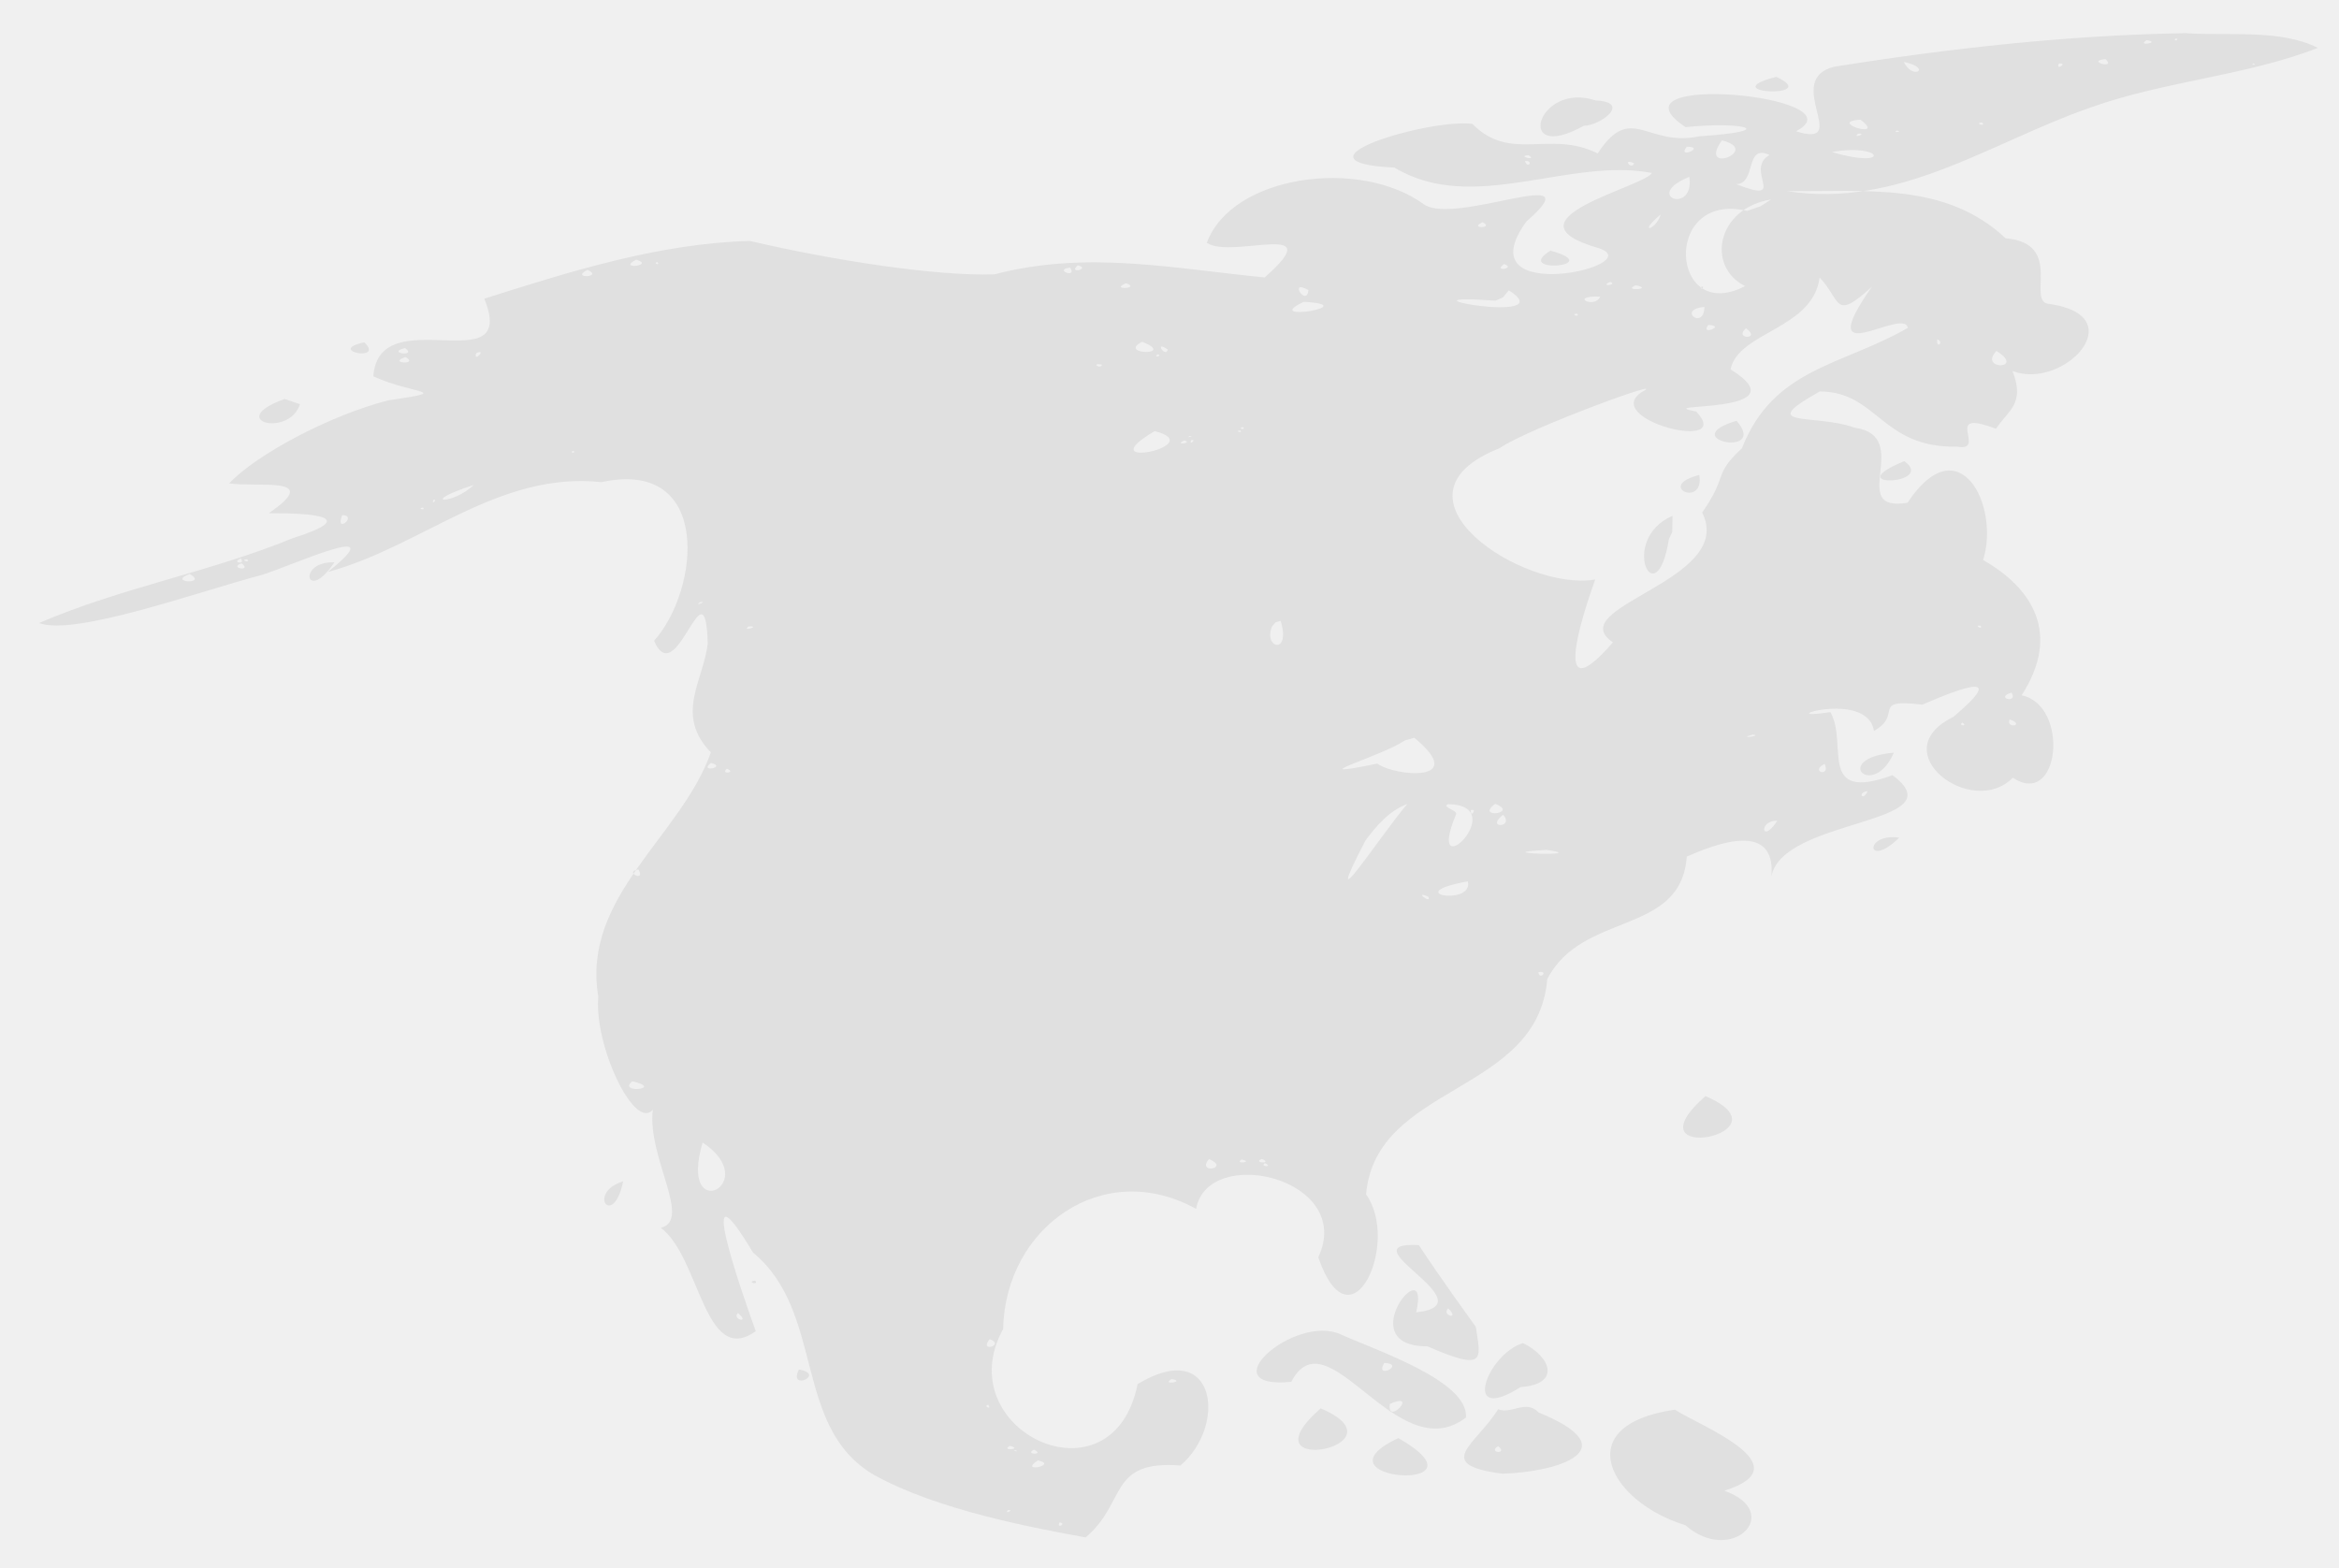
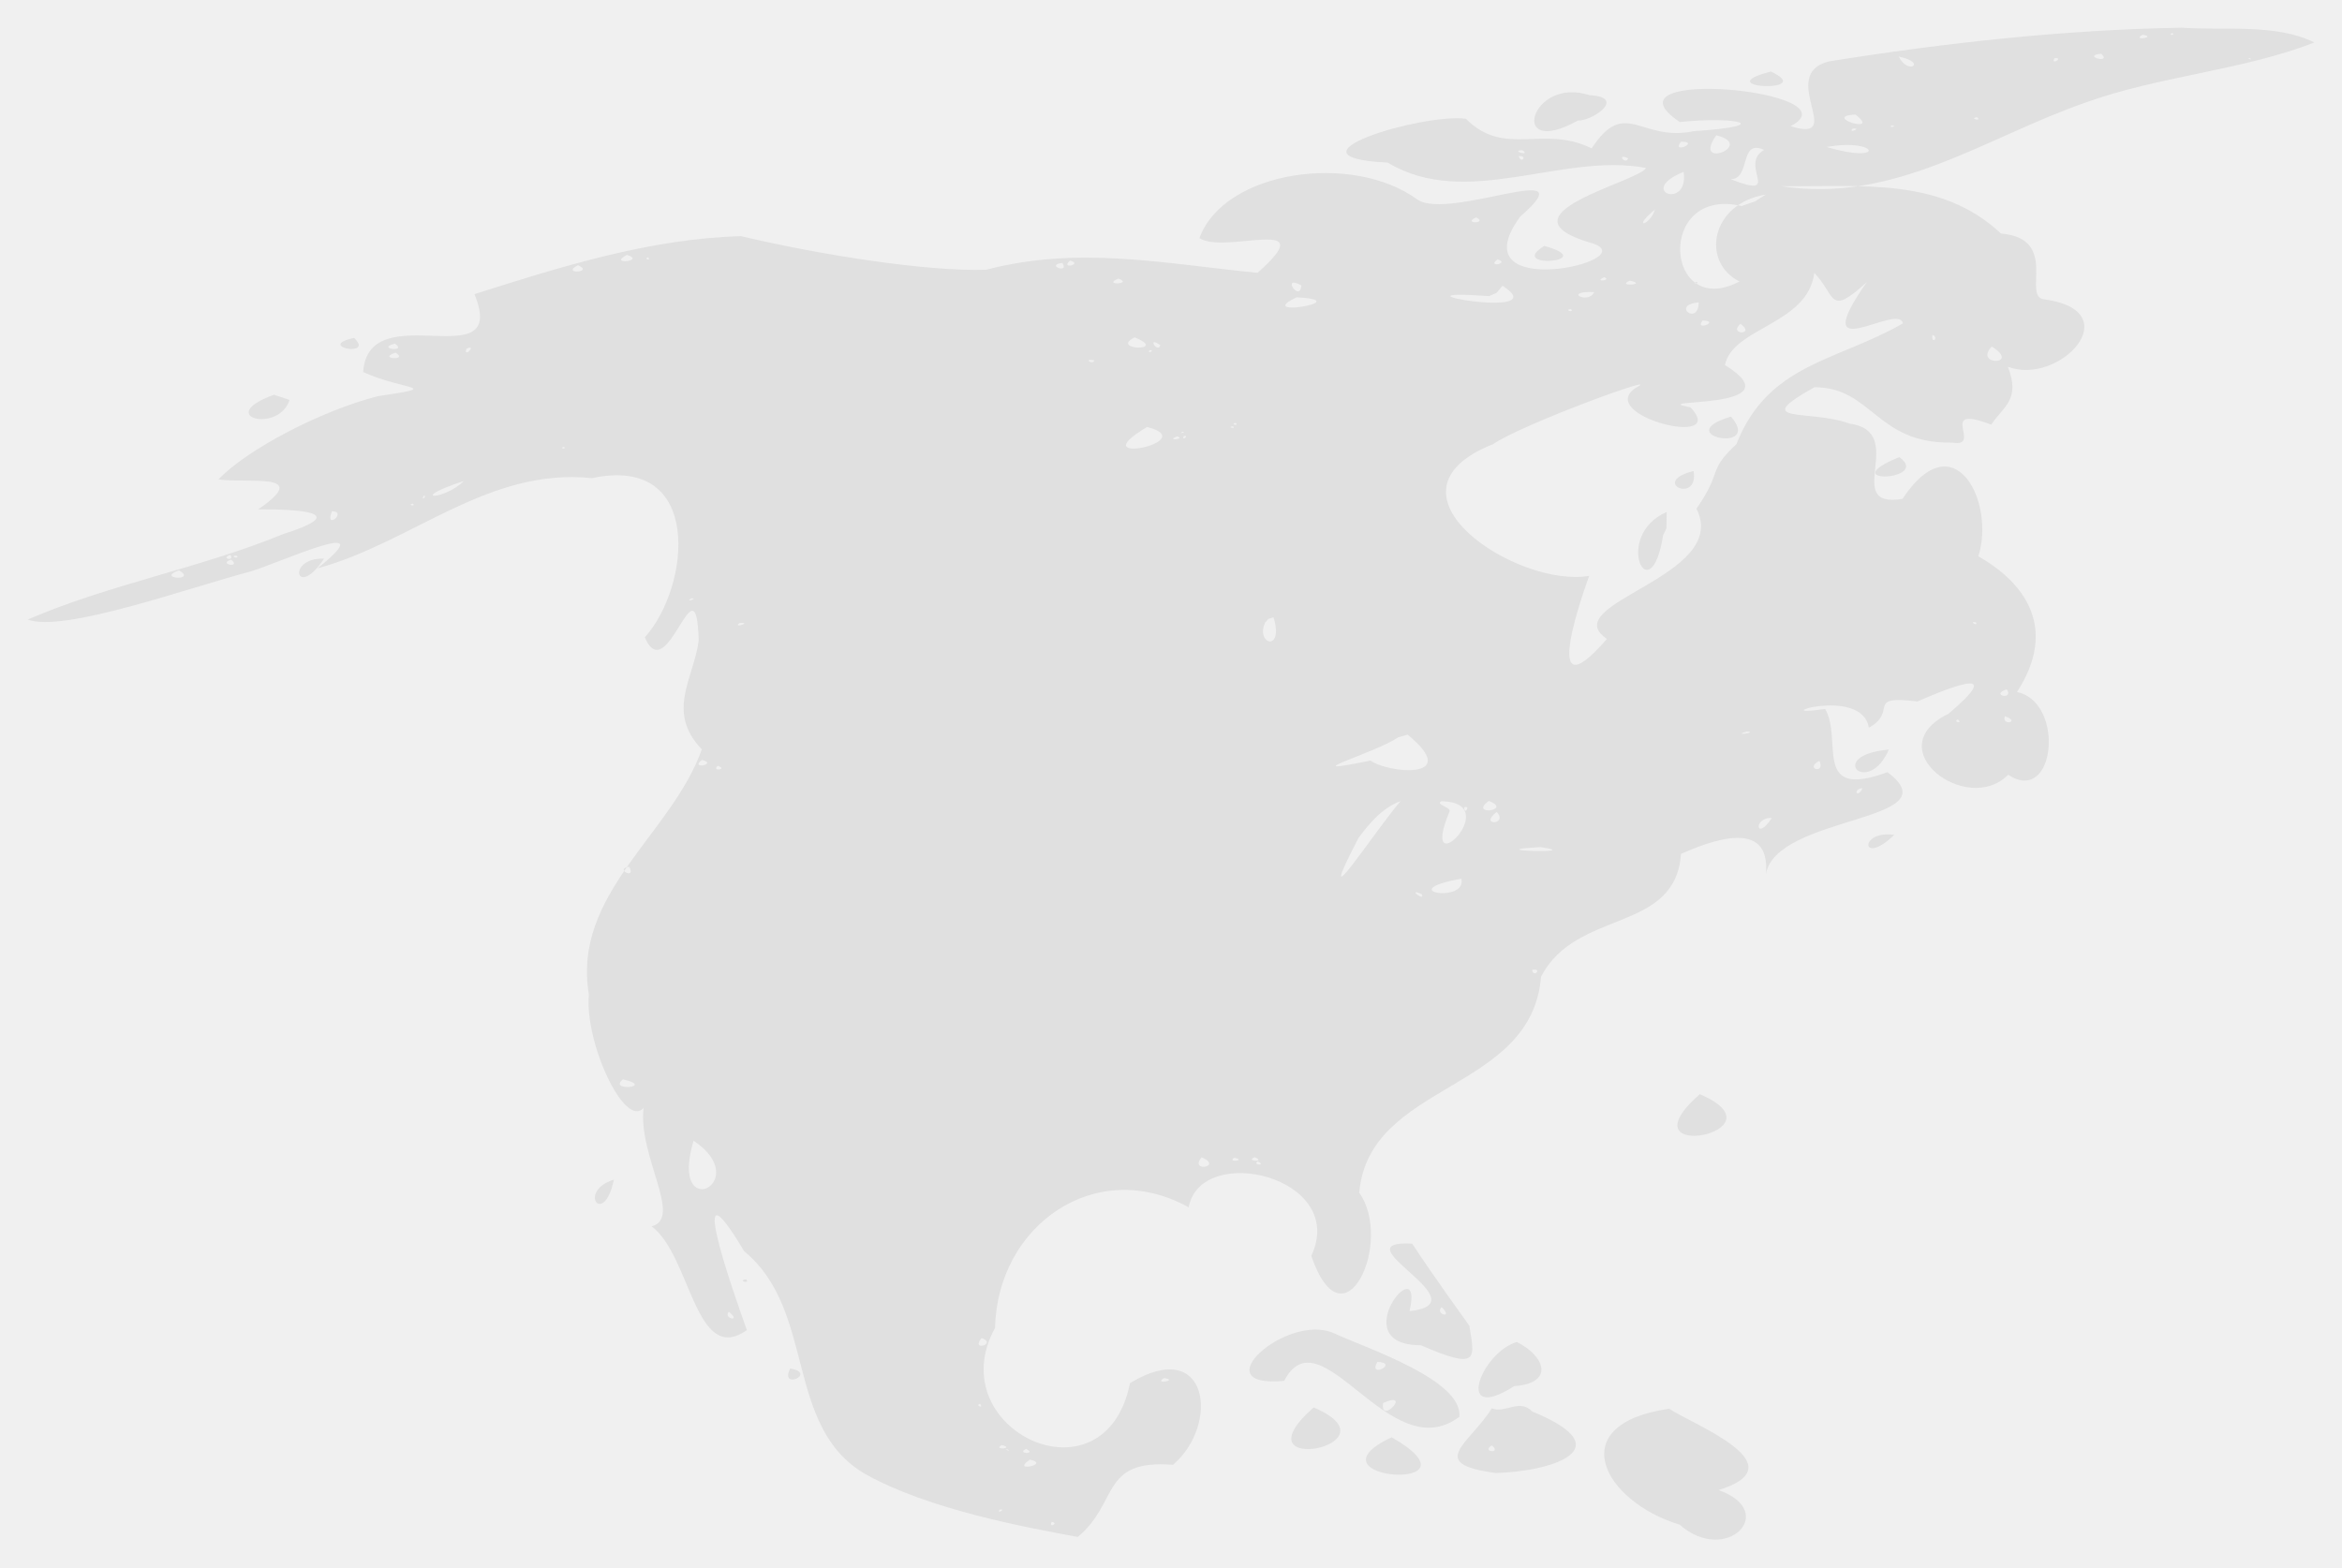
- <svg xmlns="http://www.w3.org/2000/svg" version="1.1" id="svg2985" viewBox="82.992 45.607 770.028 568.031" width="779.599" height="522.564">
-   <defs id="defs3028" />
-   <style id="style_css_sheet" type="text/css"> 
- /*
-  * Below are Cascading Style Sheet (CSS) definitions in use in this file,
-  * which allow easily changing how countries are displayed.
-  *
-  */
- 
- /*
-  * Circles around small countries
-  *
-  * Change opacity to 1 to display all circles.
-  *
-  */
- .circlexx
- {
-    opacity:0;
-    fill:#e0e0e0;
-    stroke:#000000;
-    stroke-width:0.5;
- }
- 
- /*
-  * Smaller circles around French DOMs and Chinese SARs
-  *
-  * Change opacity to 1 to display all subnational circles.
-  *
-  */
- .subxx
- {
-    opacity:0;
-    stroke-width:0.3;
- }
- 
- 
- /*
-  * Circles around small countries, but with no permanent residents 
-  *
-  * Change opacity to 1 to display all circles.
-  *
-  */
- .noxx
- {
-    opacity:0;
-    fill:#e0e0e0;
-    stroke:#000000;
-    stroke-width:0.5;
- }
- 
- /*
-  * land
-  */
- .landxx
- {
-    fill: #e0e0e0;
-    stroke:#ffffff;
-    stroke-width:0.5;
-    fill-rule:evenodd;
- }
- 
- /*
-  * Styles for coastlines of islands with no borders
-  */
- .coastxx
- {
-    fill: #e0e0e0;
-    stroke:#ffffff;
-    stroke-width:0.3;
-    fill-rule:evenodd;
- }
- 
- 
- /*
-  * Styles for territories with limited or no recognition
-  */
- .limitxx
- {
-    fill: #e0e0e0;
-    stroke:#ffffff;
-    stroke-width:0;
-    fill-rule:evenodd;
- }
- 
- /*
-  * Circles around small territories with limited or no recognition
-  *
-  * Change opacity to 1 to display all circles.
-  *
-  */
- .unxx
- {
-    opacity:0;
-    fill:#e0e0e0;
-    stroke:#000000;
-    stroke-width:0.3;
- }
- 
- 
- /*
-  * Styles for territories without permanent population.
-  */
- .antxx
- {
-    fill: #e0e0e0;
-    stroke:#ffffff;
-    stroke-width:0;
-    fill-rule:evenodd;
- }
- 
- /*
-  * Oceans and seas
-  */
- .oceanxx
- {
-    opacity: 1;
-    color: #000000;
-    fill:#ffffff;
-    stroke:#000;
-    stroke-width:0.5;
-    stroke-miterlimit:1;
- }
- 
- /*
- 
-  Reserved class names:
- 
-  .eu - for members of European Union
-  .eaeu - for members of Euroasian Economical Union
- 
- */
- 
- 
- 
- /*
-  * Additional style rules
-  *
-  * The following are examples of colouring countries.  You can substitute these with your own styles to colour the countries on the map.
-  *
-  * Color a few countries:
-  *
-  * .gb, .au, .nc
-  * {
-  *    fill:       #ff0000;
-  * }
-  *
-  * Color a few small country circles (and the countries):
-  *
-  * .ms, .ky
-  * {
-  *    opacity:    1;
-  *    fill:       #ff0000;
-  * }
-  *
-  */ 
-   </style>
-   <path style="fill:#e0e0e0;fill-rule:evenodd;stroke:none;stroke-width:0.3" d="m 836.219,57.611 c -42.646,0.734 -85.411,5.472 -127.386,12.174 -18.972,4.696 6.745,29.85 -13.855,23.389 24.564,-12.761 -70.57,-21.861 -40.003,-1.503 20.828,-2.143 34.599,1.37 5.004,3.315 -19.172,4.039 -24.646,-12.41 -36.83,6.199 -17.587,-8.667 -31.36,3.422 -45.441,-10.698 -15.722,-1.993 -68.661,13.855 -28.191,15.852 28.457,17.128 63.027,-3.839 93.259,1.931 -2.799,5.126 -55.611,16.909 -19.199,27.259 18.923,6.339 -49.285,21.73 -26.2,-9.729 24.836,-21.578 -25.517,1.598 -37.078,-6.077 -23.334,-17.172 -69.841,-10.634 -78.771,13.878 9.044,6.058 45.072,-8.775 20.968,12.531 -33.295,-3.241 -64.466,-9.884 -97.915,-1.117 -20.777,0.724 -58.507,-5.037 -88.602,-12.117 -33.049,0.917 -65.164,11.08 -96.23,20.931 12.58,30.881 -38.217,-0.085 -40.201,28.132 14.592,6.691 29.5,5.135 5.385,8.713 -20.425,5.171 -47.286,19.212 -57.617,30.056 10.002,1.596 34.398,-2.914 14.355,10.817 15.455,-0.048 33.67,1.133 8.822,9.003 -29.987,12.319 -62.509,18.02 -92.068,30.802 12.942,4.866 58.247,-11.537 80.322,-17.32 10.154,-2.939 49.251,-21.078 24.326,-1.189 34.063,-9.209 61.574,-36.53 99.128,-32.553 40.242,-8.673 35.624,39.005 19.056,57.5 8.253,18.979 18.563,-30.197 19.459,1.103 -1.692,13.494 -11.98,25.775 1.125,39.313 -10.705,30.469 -46.957,52.156 -40.771,88.545 -1.646,17.327 12.985,48.712 19.74,40.949 -2.091,17.264 14.305,39.974 2.893,42.762 14.221,10.549 15.749,50.694 34.403,37.477 -5.519,-15.309 -22.585,-64.63 -0.973,-28.483 26.16,21.556 14.283,63.219 43.668,80.444 23.136,12.973 58.57,19.37 76.808,22.747 15.037,-12.591 8.034,-28.083 34.37,-26.058 16.966,-14.434 13.009,-46.758 -15.522,-29.502 -9.118,45.151 -68.901,16.711 -48.73,-19.951 0.791,-36.922 36.25,-62.144 69.909,-43.534 4.38,-23.59 57.629,-11.004 44.277,17.56 11.798,34.379 29.814,-5.302 17.311,-22.824 3.523,-40.179 62.206,-36.067 65.642,-77.968 12.691,-24.736 48.499,-15.558 50.54,-44.404 10.373,-4.533 32.55,-13.261 30.649,7.312 3.757,-21.51 68.115,-18.704 43.91,-36.806 -27.498,10.09 -15.955,-11.558 -22.519,-22.843 -23.288,3.573 13.321,-8.67 15.785,6.787 10.771,-5.939 -1.566,-11.806 17.524,-9.491 14.196,-6.146 31.382,-12.589 11.247,4.432 -25.762,12.538 6.678,37.116 21.539,22.039 17.13,11.281 20.612,-26.297 3.186,-29.871 14.473,-22.39 3.779,-38.916 -13.944,-49.009 6.164,-19.675 -8.709,-48.954 -27.395,-20.755 -22.407,3.763 2.53,-24.157 -19.208,-27.206 -14.391,-5.23 -36.48,0.244 -12.597,-13.11 20.956,0.021 22.235,20.509 49.776,19.998 11.345,1.98 -5.987,-14.192 14.053,-6.479 4.452,-6.655 10.669,-9.033 6.026,-20.916 18.527,7.058 43.949,-19.989 13.331,-24.323 -8.627,-0.436 5.622,-21.982 -15.829,-23.778 -21.841,-20.487 -50.442,-16.793 -79.303,-17.106 40.902,6.425 73.587,-17.612 110.006,-30.252 26.468,-9.533 56.776,-11.573 82.438,-21.642 -13.884,-6.915 -32.364,-4.221 -47.861,-5.332 z m -4.535,1.953 0.416,0.138 -0.416,-0.138 z m 0.788,0.025 c 2.082,0.054 -1.101,1.442 0,0 z m -15.112,0.287 0.108,0.274 -0.108,-0.274 z m 4.675,0.287 c 5.587,0.803 -4.05,2.412 0,0 z m -14.904,6.855 c 4.152,3.909 -7.436,0.712 0,0 z m -73.097,1.021 c 10.579,2.238 3.259,6.82 0,0 z m 56.242,0.575 c 3.59,-0.309 -1.543,2.854 0,0 z m 70.592,0 c 1.375,0.981 -1.775,0.047 0,0 z M 687.849,73.451 c -23.514,6.044 17.201,7.942 0,0 z m -65.465,8.552 c -21.184,-7.073 -29.785,23.328 -4.269,9.178 5.886,-0.034 17.554,-8.576 4.269,-9.178 z m 23.71,2.966 0.04,0.021 -0.04,-0.021 z m 28.99,2.199 -0.219,0.279 0.219,-0.279 z m 69.312,1.25 -0.04,0.76 0.04,-0.76 z m -26.025,0.565 c 9.828,7.447 -12.638,0.644 0,0 z m 43.952,0.972 c 2.003,1.701 -3.18,0.393 0,0 z m -30.655,2.913 c 2.213,0.634 -2.195,0.867 0,0 z m -14.205,1.185 c 3.749,-0.292 -2.209,1.945 0,0 z m -41.918,0.289 -0.129,1.012 0.129,-1.012 z m -7.401,2.138 c 14.615,3.549 -9.045,12.762 0,0 z m -12.73,2.291 c 7.249,-0.022 -3.802,4.737 0,0 z m 82.033,1.917 -0.628,0.074 0.628,-0.074 z m -29.468,0.002 c 18.776,-3.349 21.721,6.455 0,0 z m 1.484,0.41 0.015,0.214 -0.015,-0.214 z m -24.078,0.656 c -9.403,5.444 7.251,18.088 -12.048,10.577 7.461,-0.095 2.953,-14.772 12.048,-10.577 z m -87.292,0.096 c 3.504,2.313 -4.677,0.212 0,0 z m 152.086,0.49 -1.049,0.224 1.049,-0.224 z m -153.389,1.639 c 3.355,-0.337 0.978,3.066 0,0 z m -5.446,0.62 -0.585,0.181 0.585,-0.181 z m 45.013,0.219 c -1.168,2.587 -4.384,-2.195 0,0 z m 19.989,4.86 c 2.058,13.902 -17.265,7.006 0,0 z m 8.303,2.229 0.517,0.308 -0.517,-0.308 z m 21.371,5.962 c -19.925,3.223 -23.5,24.418 -9.482,31.388 -27.073,14.182 -30.313,-34.496 0.764,-27.24 l 4.854,-1.691 3.864,-2.456 z m -66.713,4.168 0.253,0.051 -0.253,-0.051 z m 26.657,1.27 c -1.604,5.724 -8.785,7.356 0,0 z m 51.966,1.021 -0.551,0.959 0.551,-0.959 z m -116.501,1.794 c 4.606,2.253 -5.343,2.43 0,0 z m -22.243,0.675 0.631,1.418 -0.631,-1.418 z m 46.852,9.622 c -14.016,8.574 20.789,5.719 0,0 z m -273.608,1.083 -0.268,0.21 0.268,-0.21 z m -57.65,2.172 c 7.16,2.141 -7.255,3.788 0,0 z m 7.601,0.828 c 1.469,1.372 -1.719,0.689 0,0 z m 164.036,0.079 -0.201,0.528 0.201,-0.528 z m 142.787,0.69 c 4.621,1.52 -4.284,3.101 0,0 z m -154.434,0.456 c 4.983,1.235 -3.75,3.335 0,0 z m 293.749,0.762 0.035,0.878 -0.035,-0.878 z m -296.513,0.081 c 2.808,4.147 -6.378,0.719 0,0 z m -174.87,0.817 c 6.155,2.701 -6.554,3.363 0,0 z m 471.552,0.21 0.019,0.238 -0.019,-0.238 z m -25.146,2.552 c 7.933,8.289 5.031,16.044 18.932,3.36 -22.426,32.058 11.542,7.002 13.044,14.89 -23.72,13.704 -48.674,14.398 -60.117,43.63 -10.582,9.774 -4.761,9.429 -14.416,23.281 12.548,24.702 -51.364,34.144 -32.325,47.033 -25.169,29.019 -7.976,-18.409 -6.404,-22.781 -25.923,4.524 -78.937,-30.079 -34.664,-47.56 9.911,-7.011 63.082,-26.46 51.507,-20.346 -14.989,9.923 33.908,22.214 19.757,7.062 -18.108,-3.454 39.36,1.478 12.413,-15.293 2.915,-13.714 29.855,-14.495 32.274,-33.277 z m -22.555,0.786 0.49,1.327 -0.49,-1.327 z m -53.314,0.798 c 3.106,1.137 -4.262,1.895 0,0 z m -175.422,0.482 c 5.665,2.014 -6.246,2.576 0,0 z m 175.654,0.331 -0.045,0.008 0.045,-0.008 z m 8.978,0.422 c 7.085,1.409 -5.184,2.302 0,0 z m 98.018,0.223 -0.191,0.072 0.191,-0.072 z m -74.422,0.418 c 1.904,-0.802 -0.056,1.624 0,0 z m 76.594,0.14 0.188,1.686 -0.188,-1.686 z m -112.074,0.045 -1.136,0.659 1.136,-0.659 z m -106.678,0.915 c -0.537,6.433 -7.524,-4.262 0,0 z m 72.643,0.081 c 20.168,13.016 -46.486,0.801 -4.864,3.752 l 2.691,-1.162 2.173,-2.59 z m 33.086,2.295 c -2.055,4.65 -11.661,-0.437 0,0 z m 156.778,0.847 0.113,0.084 -0.113,-0.084 z m -158.839,0.698 -0.019,0.006 0.019,-0.006 z m -105.363,0.344 c 22.362,1.183 -16.204,7.674 0,0 z m 145.171,1.839 c -0.058,8.694 -10.251,0.895 0,0 z m -46.145,2.427 c 1.429,1.473 -2.815,0.268 0,0 z m -60.386,1.091 0.125,0.062 -0.125,-0.062 z m 107.956,3.011 c 6.74,0.224 -3.264,4.068 0,0 z m -191.146,0.161 0.295,1.102 -0.295,-1.102 z m 204.799,1.045 c 5.807,4.163 -4.672,4.096 0,0 z m -452.287,3.151 -0.125,0.97 0.125,-0.97 z m 521.603,0.815 c 2.653,1.165 -0.562,3.682 0,0 z m -288.091,0.915 c 12.707,5.122 -9.255,4.734 0,0 z m -281.82,0.212 c -14.2,3.038 7.645,7.228 0,0 z m 483.855,1.301 0.122,0.359 -0.122,-0.359 z m -469.106,0.775 c 4.769,3.305 -7.191,1.777 0,0 z m 276.361,0.537 c -0.846,3.26 -5.161,-3.624 0,0 z m 300.208,0.505 c 10.877,6.742 -6.679,7.108 0,0 z m -550.782,0.813 c 4.19,-1.937 -1.159,3.761 0,0 z m 246.878,0.429 c 2.182,0.426 -1.839,1.402 0,0 z m 324.519,0.707 0.011,0.093 -0.011,-0.093 z m -596.955,0.263 c 5.051,3.025 -6.99,2.231 0,0 z m 252.313,2.768 c -0.658,1.848 -4.24,-0.841 0,0 z m 290.943,11.273 0.04,0.149 -0.04,-0.149 z m -587.108,1.151 c -21.846,7.848 1.61,14.2 5.57,1.884 l -5.57,-1.884 z m -0.248,2.221 0.019,0.134 -0.019,-0.134 z m 610.47,1.452 0.136,0.391 -0.136,-0.391 z m -84.209,4.233 c -22.504,6.726 11.741,13.656 0.073,0.016 l -0.073,-0.016 z m -177.8,1.473 -0.035,0.427 0.035,-0.427 z m -1.081,0.783 c 1.586,1.229 -2.254,0.598 0,0 z m -0.97,1.229 c 1.495,1.126 -2.412,0.348 0,0 z m -30.931,0.248 c 20.364,5.218 -24.753,14.614 0,0 z m 21.226,0.713 c -3.149,1.874 -2.111,1.256 0,0 z m -8.516,1.059 c 2.114,-0.21 -1.942,1.041 0,0 z m 0.535,1.52 c 2.232,-0.46 -1.022,2.148 0,0 z m -2.454,0.123 c 3.407,0.956 -4.405,1.736 0,0 z m -221.376,3.754 c 1.26,1.03 -2.014,0.579 0,0 z m -99.831,1.885 0.106,0.006 -0.106,-0.006 z M 734.229,212.69 c -24.504,10.024 11.897,8.574 0,0 z m -586.764,0.174 c 2.827,2.172 1.61,1.237 0,0 z m 512.482,4.843 c -16.091,4.025 2.029,12.167 0,0 z m -444.024,3.607 c -7.522,7.336 -20.992,6.879 0,0 z m -14.554,5.371 c 1.62,-0.302 -1.033,2.251 0,0 z m -3.798,2.824 c 1.169,1.218 -2.452,0.338 0,0 z m -29.286,2.711 c 5.811,0.183 -2.843,7.15 0,0 z m 481.967,0.276 c -19.765,8.547 -5.86,37.154 -1.296,8.38 l 1.191,-2.485 0.105,-5.895 z m -351.641,3.87 -0.066,0.535 0.066,-0.535 z m -167.041,11.622 c 1.876,2.482 -3.825,1.333 0,0 z m 2.21,0.246 c 1.708,1.539 -2.981,0.254 0,0 z m 31.67,1.112 c -13.775,-0.438 -10.149,15.258 0,0 z m -33.6,0.361 c 4.064,3.195 -5.102,1.667 0,0 z m -18.802,3.858 c 6.841,3.99 -8.606,3.094 0,0 z m 208.202,0.813 -0.223,0.298 0.223,-0.298 z m 446.442,6.04 0.374,1.669 -0.374,-1.669 z m -651.653,0.174 -0.021,0.057 0.021,-0.057 z m 186.906,1.132 -3.844,6.058 3.844,-6.058 z m -4.972,2.013 c 3.072,-0.333 -2.727,1.801 0,0 z m -212.149,0.811 -0.203,0.367 0.203,-0.367 z m 550.124,2.839 c -1.774,5.333 -1.306,3.926 0,0 z m -127.679,3.151 c 3.887,12.702 -6.55,9.851 -3.065,1.952 l 1.222,-1.375 1.843,-0.577 z m -192.708,0.119 -0.117,0.284 0.117,-0.284 z m 446.3,1.667 c 1.072,1.802 -2.817,-0.423 0,0 z m -446.368,0.276 c 4.929,-0.313 -2.836,2.09 0,0 z m 457.561,23.942 c 2.656,4.145 -6.343,2.034 0,0 z m -472.558,1.189 0.242,0.085 -0.242,-0.085 z m 471.878,8.528 c 6.006,2.1 -1.476,3.608 0,0 z m -17.861,0.352 0.125,0.726 -0.125,-0.726 z m 31.663,0.333 -0.106,0.235 0.106,-0.235 z m -30.882,0.48 c 2.233,1.562 -1.888,1.032 0,0 z m -0.62,0.17 0.059,0.03 -0.059,-0.03 z m 17.21,0.609 0.138,0.422 -0.138,-0.422 z m -92.561,3.558 c 4.122,0.427 -6.22,1.68 0,0 z m -122.618,1.155 c 20.189,16.638 -7.412,13.894 -13.395,9.353 -29.799,6.099 1.64,-2.618 9.914,-8.369 l 3.482,-0.985 0,0 z m 173.737,5.397 c -23.085,2.04 -7.556,17.366 0,0 z m -428.591,3.72 c 6.126,1.475 -4.615,3.666 0,0 z m 403.539,0.325 c 2.284,5.066 -5.65,2.838 0,0 z m -397.794,1.802 c 3.893,1.323 -2.499,2.226 0,0 z m 413.363,8.087 c -1.877,4.039 -3.809,0.359 0,0 z m -134.938,4.592 c 8.86,3.501 -7.509,5.526 0,0 z m -31.863,0.081 c -9.14,10.494 -32.73,46.987 -15.148,13.202 4.031,-5.348 8.623,-10.823 15.148,-13.202 z m 14.753,0.038 c 23.529,0.348 -8.57,31.464 2.84,3.881 1.198,-1.616 -5.411,-2.72 -2.84,-3.881 z m 8.231,2.185 c 2.564,-0.835 -0.095,3.157 0,0 z m 11.728,1.679 c 4.353,4.717 -6.731,5.186 0,0 z m 99.336,2.183 c -5.801,8.853 -6.833,-0.309 0,0 z m 44.198,6.104 c -12.895,-1.859 -12.063,11.694 0,0 z m -127.743,4.429 c 17.142,2.47 -23.847,1.224 0,0 z m -329.049,7.08 c 2.782,4.927 -5.577,0.746 0,0 z m 300.458,4.333 c 2.326,8.999 -25.149,4.524 0,0 z m -14.292,5.567 c 1.388,3.004 -5.744,-2.549 0,0 z m 51.285,21.49 -0.083,0.1 0.083,-0.1 z m -0.312,0.391 -0.051,0.068 0.051,-0.068 z m -18.016,2.293 -0.185,0.482 0.185,-0.482 z m 6.947,3.129 c 4.018,-0.587 0.213,3.153 0,0 z m -328.336,39.563 c 11.98,2.743 -5.549,4.588 0,0 z m 388.833,5.365 c -29.07,25.552 32.16,13.712 0,0 z m -100.68,0.503 0.989,0.624 -0.989,-0.624 z m -262.638,16.307 c 22.25,14.861 -9.07,30.525 0,0 z m 202.668,5.945 c 4.252,2.001 -3.939,1.376 0,0 z m -19.205,0.045 c 8.038,3.427 -4.751,5.6 0,0 z m 11.768,0.159 c 4.739,0.979 -2.781,1.809 0,0 z m 8.496,1.316 c 3.27,1.626 -2.147,1.358 0,0 z m -14.108,0.858 0.267,0.489 -0.267,-0.489 z m -2.282,0.705 0.051,0.062 -0.051,-0.062 z m 13.276,1.386 0.28,0.017 -0.28,-0.017 z m -229.406,3.652 c -13.424,4.158 -3.569,17.424 0,0 z m 162.824,9.063 -0.068,0.017 0.068,-0.017 z m -22.279,12.216 -0.679,0.393 0.679,-0.393 z m 147.714,1.815 c -27.224,-1.315 25.998,21.493 -0.955,24.381 5.541,-23.554 -24.239,12.399 4.077,12.303 21.21,9.238 19.41,4.876 17.527,-7.052 -2.707,-3.824 -12.261,-16.915 -20.649,-29.632 z M 317.867,509.609 c -3.459,0.429 1.607,1.836 0,0 z m 87.33,7.509 0.063,0.516 -0.063,-0.516 z m -92.243,0.344 0.008,0.428 -0.008,-0.428 z m 256.016,2.2 c 4.634,4.411 -2.677,2.618 0,0 z m -257.362,1.669 c 4.856,3.935 -2.254,2.471 0,0 z m 218.516,7.775 c -16.761,-7.69 -48.05,20.058 -18.004,17.167 13.218,-25.269 38.19,32.02 63.268,12.964 1.229,-13.291 -33.033,-24.537 -45.264,-30.131 z m -127.248,1.701 c 5.877,2.15 -4.251,5.043 0,0 z m 193.226,1.433 c -12.991,3.884 -22.726,29.829 -0.913,15.938 14.71,-1.04 11.071,-10.952 0.913,-15.938 z m -50.302,7.172 c 8.116,0.441 -3.695,6.284 0,0 z m -35.425,1.966 -0.269,0.112 0.269,-0.112 z m -176.62,0.437 c -4.075,8.051 10.025,1.732 0,0 z m 255.715,1.526 0.076,0.371 -0.076,-0.371 z m -120.741,1.938 c 5.638,0.791 -4.079,2.452 0,0 z m 79.127,8.981 c 10.799,-4.685 -1.268,8.292 0,0 z m -145.553,0.325 c 1.536,2.006 -1.998,0.457 0,0 z m 120.463,1.291 c -29.069,25.552 32.162,13.711 0,0 z m 64.327,0.325 c -8.188,13.002 -23.796,19.998 1.471,23.354 19.948,-0.535 46.173,-8.699 13.159,-22.193 -4.654,-4.856 -9.856,0.826 -14.63,-1.161 z m 64.025,0.153 c -38.716,5.574 -23.765,33.481 3.791,41.859 16.849,14.799 36.01,-4.684 14.098,-12.489 29.032,-9.077 -9.028,-23.545 -17.888,-29.37 z m -100.2,10.297 c -33.008,15.534 35.539,20.373 0,0 z m 36.177,2.45 -6e-5,0.24 6e-5,-0.24 z M 410.158,569.473 c 5.092,1.209 -3.618,1.982 0,0 z m 176.919,0.113 c 3.872,3.124 -4.041,2.424 0,0 z m -168.145,1.274 c 4.21,1.99 -3.838,1.837 0,0 z m -6.582,0.219 c 1.631,0.919 -2.345,-0.32 0,0 z m 7.955,3.658 c 7.815,1.6 -7.266,4.809 0,0 z m -10.906,18.04 c 2.739,-0.473 -1.36,1.858 0,0 z m 18.749,4.452 c 2.893,0.272 -1.239,2.525 0,0 z" id="path2614" />
+ <svg xmlns="http://www.w3.org/2000/svg" height="566" width="845.654" version="1.1">
+   <path id="path2614" d="m 787.792,10 c -42.646,0.734 -85.411,5.472 -127.386,12.174 -18.972,4.696 6.745,29.85 -13.855,23.389 24.564,-12.761 -70.57,-21.861 -40.003,-1.503 20.828,-2.143 34.599,1.37 5.004,3.315 -19.172,4.039 -24.646,-12.41 -36.83,6.199 -17.587,-8.667 -31.36,3.422 -45.441,-10.698 -15.722,-1.993 -68.661,13.855 -28.191,15.852 28.457,17.128 63.027,-3.839 93.259,1.931 -2.799,5.126 -55.611,16.909 -19.199,27.259 18.923,6.339 -49.285,21.73 -26.2,-9.729 24.836,-21.578 -25.517,1.598 -37.078,-6.077 -23.334,-17.172 -69.841,-10.634 -78.771,13.878 9.044,6.058 45.072,-8.775 20.968,12.531 -33.295,-3.241 -64.466,-9.884 -97.915,-1.117 -20.777,0.724 -58.507,-5.037 -88.602,-12.117 -33.049,0.917 -65.164,11.08 -96.23,20.931 12.58,30.881 -38.217,-0.085 -40.201,28.132 14.592,6.691 29.5,5.135 5.385,8.713 -20.425,5.171 -47.286,19.212 -57.617,30.056 10.002,1.596 34.398,-2.914 14.355,10.817 15.455,-0.048 33.67,1.133 8.822,9.003 -29.987,12.319 -62.509,18.02 -92.068,30.802 12.942,4.866 58.247,-11.537 80.322,-17.32 10.154,-2.939 49.251,-21.078 24.326,-1.189 34.063,-9.209 61.574,-36.53 99.128,-32.553 40.242,-8.673 35.624,39.005 19.056,57.5 8.253,18.979 18.563,-30.197 19.459,1.103 -1.692,13.494 -11.98,25.775 1.125,39.313 -10.705,30.469 -46.957,52.156 -40.771,88.545 -1.646,17.327 12.985,48.712 19.74,40.949 -2.091,17.264 14.305,39.974 2.893,42.762 14.221,10.549 15.749,50.694 34.403,37.477 -5.519,-15.309 -22.585,-64.63 -0.973,-28.483 26.16,21.556 14.283,63.219 43.668,80.444 23.136,12.973 58.57,19.37 76.808,22.747 15.037,-12.591 8.034,-28.083 34.37,-26.058 16.966,-14.434 13.009,-46.758 -15.522,-29.502 -9.118,45.151 -68.901,16.711 -48.73,-19.951 0.791,-36.922 36.25,-62.144 69.909,-43.534 4.38,-23.59 57.629,-11.004 44.277,17.56 11.798,34.379 29.814,-5.302 17.311,-22.824 3.523,-40.179 62.206,-36.067 65.642,-77.968 12.691,-24.736 48.499,-15.558 50.54,-44.404 10.373,-4.533 32.55,-13.261 30.649,7.312 3.757,-21.51 68.115,-18.704 43.91,-36.806 -27.498,10.09 -15.955,-11.558 -22.519,-22.843 -23.288,3.573 13.321,-8.67 15.785,6.787 10.771,-5.939 -1.566,-11.806 17.524,-9.491 14.196,-6.146 31.382,-12.589 11.247,4.432 -25.762,12.538 6.678,37.116 21.539,22.039 17.13,11.281 20.612,-26.297 3.186,-29.871 14.473,-22.39 3.779,-38.916 -13.944,-49.009 6.164,-19.675 -8.709,-48.954 -27.395,-20.755 -22.407,3.763 2.53,-24.157 -19.208,-27.206 -14.391,-5.23 -36.48,0.244 -12.597,-13.11 20.956,0.021 22.235,20.509 49.776,19.998 11.345,1.98 -5.987,-14.192 14.053,-6.479 4.452,-6.655 10.669,-9.033 6.026,-20.916 18.527,7.058 43.949,-19.989 13.331,-24.323 -8.627,-0.436 5.622,-21.982 -15.829,-23.778 -21.841,-20.487 -50.442,-16.793 -79.303,-17.106 40.902,6.425 73.587,-17.612 110.006,-30.252 26.468,-9.533 56.776,-11.573 82.438,-21.642 C 821.77,8.417 803.289,11.111 787.792,10 Z m -4.535,1.953 0.416,0.138 z m 0.788,0.025 c 2.082,0.054 -1.101,1.442 0,0 z m -15.112,0.287 0.108,0.274 z m 4.675,0.287 c 5.587,0.803 -4.05,2.412 0,0 z m -14.904,6.855 c 4.152,3.909 -7.436,0.712 0,0 z m -73.097,1.021 c 10.579,2.238 3.259,6.82 0,0 z m 56.242,0.575 c 3.59,-0.309 -1.543,2.854 0,0 z m 70.592,0 c 1.375,0.981 -1.775,0.047 0,0 z m -173.019,4.836 c -23.514,6.044 17.201,7.942 0,0 z m -65.465,8.552 c -21.184,-7.073 -29.785,23.328 -4.269,9.178 5.886,-0.034 17.554,-8.576 4.269,-9.178 z m 23.71,2.966 0.04,0.021 z m 28.99,2.199 -0.219,0.279 z m 69.312,1.25 -0.04,0.76 z m -26.025,0.565 c 9.828,7.447 -12.638,0.644 0,0 z m 43.952,0.972 c 2.003,1.701 -3.18,0.393 0,0 z m -30.655,2.913 c 2.213,0.634 -2.195,0.867 0,0 z m -14.205,1.185 c 3.749,-0.292 -2.209,1.945 0,0 z m -41.918,0.289 -0.129,1.012 z m -7.401,2.138 c 14.615,3.549 -9.045,12.762 0,0 z m -12.73,2.291 c 7.249,-0.022 -3.802,4.737 0,0 z m 82.033,1.917 -0.628,0.074 z m -29.468,0.002 c 18.776,-3.349 21.721,6.455 0,0 z m 1.484,0.41 0.015,0.214 z m -24.078,0.656 c -9.403,5.444 7.251,18.088 -12.048,10.577 7.461,-0.095 2.953,-14.772 12.048,-10.577 z m -87.292,0.096 c 3.504,2.313 -4.677,0.212 0,0 z m 152.086,0.49 -1.049,0.224 z m -153.389,1.639 c 3.355,-0.337 0.978,3.066 0,0 z m -5.446,0.62 -0.585,0.181 z m 45.013,0.219 c -1.168,2.587 -4.384,-2.195 0,0 z m 19.989,4.86 c 2.058,13.902 -17.265,7.006 0,0 z m 8.303,2.229 0.517,0.308 z m 21.371,5.962 c -19.925,3.223 -23.5,24.418 -9.482,31.388 -27.073,14.182 -30.313,-34.496 0.764,-27.24 l 4.854,-1.691 z m -66.713,4.168 0.253,0.051 z m 26.657,1.27 c -1.604,5.724 -8.785,7.356 0,0 z m 51.966,1.021 -0.551,0.959 z m -116.501,1.794 c 4.606,2.253 -5.343,2.43 0,0 z m -22.243,0.675 0.631,1.418 z m 46.852,9.622 c -14.016,8.574 20.789,5.719 0,0 z m -273.608,1.083 -0.268,0.21 z m -57.65,2.172 c 7.16,2.141 -7.255,3.788 0,0 z m 7.601,0.828 c 1.469,1.372 -1.719,0.689 0,0 z m 164.036,0.079 -0.201,0.528 z m 142.787,0.69 c 4.621,1.52 -4.284,3.101 0,0 z m -154.434,0.456 c 4.983,1.235 -3.75,3.335 0,0 z m 293.749,0.762 0.035,0.878 z m -296.513,0.081 c 2.808,4.147 -6.378,0.719 0,0 z m -174.87,0.817 c 6.155,2.701 -6.554,3.363 0,0 z m 471.552,0.21 0.019,0.238 z m -25.146,2.552 c 7.933,8.289 5.031,16.044 18.932,3.36 -22.426,32.058 11.542,7.002 13.044,14.89 -23.72,13.704 -48.674,14.398 -60.117,43.63 -10.582,9.774 -4.761,9.429 -14.416,23.281 12.548,24.702 -51.364,34.144 -32.325,47.033 -25.169,29.019 -7.976,-18.409 -6.404,-22.781 -25.923,4.524 -78.937,-30.079 -34.664,-47.56 9.911,-7.011 63.082,-26.46 51.507,-20.346 -14.989,9.923 33.908,22.214 19.757,7.062 -18.108,-3.454 39.36,1.478 12.413,-15.293 2.915,-13.714 29.855,-14.495 32.274,-33.277 z m -22.555,0.786 0.49,1.327 z m -53.314,0.798 c 3.106,1.137 -4.262,1.895 0,0 z m -175.422,0.482 c 5.665,2.014 -6.246,2.576 0,0 z m 175.654,0.331 -0.045,0.008 z m 8.978,0.422 c 7.085,1.409 -5.184,2.302 0,0 z m 98.018,0.223 -0.191,0.072 z m -74.422,0.418 c 1.904,-0.802 -0.056,1.624 0,0 z m 76.594,0.14 0.188,1.686 z m -112.074,0.045 -1.136,0.659 z m -106.678,0.915 c -0.537,6.433 -7.524,-4.262 0,0 z m 72.643,0.081 c 20.168,13.016 -46.486,0.801 -4.864,3.752 l 2.691,-1.162 z m 33.086,2.295 c -2.055,4.65 -11.661,-0.437 0,0 z m 156.778,0.847 0.113,0.084 z m -158.839,0.698 -0.019,0.006 z m -105.363,0.344 c 22.362,1.183 -16.204,7.674 0,0 z m 145.171,1.839 c -0.058,8.694 -10.251,0.895 0,0 z m -46.145,2.427 c 1.429,1.473 -2.815,0.268 0,0 z m -60.386,1.091 0.125,0.062 z m 107.956,3.011 c 6.74,0.224 -3.264,4.068 0,0 z m -191.146,0.161 0.295,1.102 z m 204.799,1.045 c 5.807,4.163 -4.672,4.096 0,0 z m -452.287,3.151 -0.125,0.97 z m 521.603,0.815 c 2.653,1.165 -0.562,3.682 0,0 z m -288.091,0.915 c 12.707,5.122 -9.255,4.734 0,0 z m -281.82,0.212 c -14.2,3.038 7.645,7.228 0,0 z m 483.855,1.301 0.122,0.359 z m -469.106,0.775 c 4.769,3.305 -7.191,1.777 0,0 z m 276.361,0.537 c -0.846,3.26 -5.161,-3.624 0,0 z m 300.208,0.505 c 10.877,6.742 -6.679,7.108 0,0 z m -550.782,0.813 c 4.19,-1.937 -1.159,3.761 0,0 z m 246.878,0.429 c 2.182,0.426 -1.839,1.402 0,0 z m 324.519,0.707 0.011,0.093 z m -596.955,0.263 c 5.051,3.025 -6.99,2.231 0,0 z m 252.313,2.768 c -0.658,1.848 -4.24,-0.841 0,0 z m 290.943,11.273 0.04,0.149 z m -587.108,1.151 c -21.846,7.848 1.61,14.2 5.57,1.884 z m -0.248,2.221 0.019,0.134 z m 610.47,1.452 0.136,0.391 z m -84.209,4.233 c -22.504,6.726 11.741,13.656 0.073,0.016 z m -177.8,1.473 -0.035,0.427 z m -1.081,0.783 c 1.586,1.229 -2.254,0.598 0,0 z m -0.97,1.229 c 1.495,1.126 -2.412,0.348 0,0 z m -30.931,0.248 c 20.364,5.218 -24.753,14.614 0,0 z m 21.226,0.713 c -3.149,1.874 -2.111,1.256 0,0 z m -8.516,1.059 c 2.114,-0.21 -1.942,1.041 0,0 z m 0.535,1.52 c 2.232,-0.46 -1.022,2.148 0,0 z m -2.454,0.123 c 3.407,0.956 -4.405,1.736 0,0 z m -221.376,3.754 c 1.26,1.03 -2.014,0.579 0,0 z m -99.831,1.885 0.106,0.006 z m 582.01,1.83 c -24.504,10.024 11.897,8.574 0,0 z m -586.764,0.174 c 2.827,2.172 1.61,1.237 0,0 z M 611.52,170.096 c -16.091,4.025 2.029,12.167 0,0 z m -444.024,3.607 c -7.522,7.336 -20.992,6.879 0,0 z m -14.554,5.371 c 1.62,-0.302 -1.033,2.251 0,0 z m -3.798,2.824 c 1.169,1.218 -2.452,0.338 0,0 z m -29.286,2.711 c 5.811,0.183 -2.843,7.15 0,0 z m 481.967,0.276 c -19.765,8.547 -5.86,37.154 -1.296,8.38 l 1.191,-2.485 z m -351.641,3.87 -0.066,0.535 z M 83.145,200.377 c 1.876,2.482 -3.825,1.333 0,0 z m 2.21,0.246 c 1.708,1.539 -2.981,0.254 0,0 z m 31.67,1.112 c -13.775,-0.438 -10.149,15.258 0,0 z m -33.6,0.361 c 4.064,3.195 -5.102,1.667 0,0 z m -18.802,3.858 c 6.841,3.99 -8.606,3.094 0,0 z m 208.202,0.813 -0.223,0.298 z m 446.442,6.04 0.374,1.669 z m -651.653,0.174 -0.021,0.057 z m 186.906,1.132 -3.844,6.058 z m -4.972,2.013 c 3.072,-0.333 -2.727,1.801 0,0 z m -212.149,0.811 -0.203,0.367 z m 550.124,2.839 c -1.774,5.333 -1.306,3.926 0,0 z m -127.679,3.151 c 3.887,12.702 -6.55,9.851 -3.065,1.952 l 1.222,-1.375 z m -192.708,0.119 -0.117,0.284 z m 446.3,1.667 c 1.072,1.802 -2.817,-0.423 0,0 z m -446.368,0.276 c 4.929,-0.313 -2.836,2.09 0,0 z m 457.561,23.942 c 2.656,4.145 -6.343,2.034 0,0 z m -472.558,1.189 0.242,0.085 z m 471.878,8.528 c 6.006,2.1 -1.476,3.608 0,0 z m -17.861,0.352 0.125,0.726 z m 31.663,0.333 -0.106,0.235 z m -30.882,0.48 c 2.233,1.562 -1.888,1.032 0,0 z m -0.62,0.17 0.059,0.03 z m 17.21,0.609 0.138,0.422 z m -92.561,3.558 c 4.122,0.427 -6.22,1.68 0,0 z m -122.618,1.155 c 20.189,16.638 -7.412,13.894 -13.395,9.353 -29.799,6.099 1.64,-2.618 9.914,-8.369 z m 173.737,5.397 c -23.085,2.04 -7.556,17.366 0,0 z m -428.591,3.72 c 6.126,1.475 -4.615,3.666 0,0 z m 403.539,0.325 c 2.284,5.066 -5.65,2.838 0,0 z m -397.794,1.802 c 3.893,1.323 -2.499,2.226 0,0 z m 413.363,8.087 c -1.877,4.039 -3.809,0.359 0,0 z m -134.938,4.592 c 8.86,3.501 -7.509,5.526 0,0 z m -31.863,0.081 c -9.14,10.494 -32.73,46.987 -15.148,13.202 4.031,-5.348 8.623,-10.823 15.148,-13.202 z m 14.753,0.038 c 23.529,0.348 -8.57,31.464 2.84,3.881 1.198,-1.616 -5.411,-2.72 -2.84,-3.881 z m 8.231,2.185 c 2.564,-0.835 -0.095,3.157 0,0 z m 11.728,1.679 c 4.353,4.717 -6.731,5.186 0,0 z m 99.336,2.183 c -5.801,8.853 -6.833,-0.309 0,0 z m 44.198,6.104 c -12.895,-1.859 -12.063,11.694 0,0 z m -127.743,4.429 c 17.142,2.47 -23.847,1.224 0,0 z m -329.049,7.08 c 2.782,4.927 -5.577,0.746 0,0 z m 300.458,4.333 c 2.326,8.999 -25.149,4.524 0,0 z m -14.292,5.567 c 1.388,3.004 -5.744,-2.549 0,0 z m 51.285,21.49 -0.083,0.1 z m -0.312,0.391 -0.051,0.068 z m -18.016,2.293 -0.185,0.482 z m 6.947,3.129 c 4.018,-0.587 0.213,3.153 0,0 z m -328.336,39.563 c 11.98,2.743 -5.549,4.588 0,0 z m 388.833,5.365 c -29.07,25.552 32.16,13.712 0,0 z m -100.68,0.503 0.989,0.624 z m -262.638,16.307 c 22.25,14.861 -9.07,30.525 0,0 z m 202.668,5.945 c 4.252,2.001 -3.939,1.376 0,0 z m -19.205,0.045 c 8.038,3.427 -4.751,5.6 0,0 z m 11.768,0.159 c 4.739,0.979 -2.781,1.809 0,0 z m 8.496,1.316 c 3.27,1.626 -2.147,1.358 0,0 z m -14.108,0.858 0.267,0.489 z m -2.282,0.705 0.051,0.062 z m 13.276,1.386 0.28,0.017 z m -229.406,3.652 c -13.424,4.158 -3.569,17.424 0,0 z m 162.824,9.063 -0.068,0.017 z m -22.279,12.216 -0.679,0.393 z m 147.714,1.815 c -27.224,-1.315 25.998,21.493 -0.955,24.381 5.541,-23.554 -24.239,12.399 4.077,12.303 21.21,9.238 19.41,4.876 17.527,-7.052 -2.707,-3.824 -12.261,-16.915 -20.649,-29.632 z M 269.44,461.998 c -3.459,0.429 1.607,1.836 0,0 z m 87.33,7.509 0.063,0.516 z m -92.243,0.344 0.008,0.428 z m 256.016,2.2 c 4.634,4.411 -2.677,2.618 0,0 z m -257.362,1.669 c 4.856,3.935 -2.254,2.471 0,0 z m 218.516,7.775 c -16.761,-7.69 -48.05,20.058 -18.004,17.167 13.218,-25.269 38.19,32.02 63.268,12.964 1.229,-13.291 -33.033,-24.537 -45.264,-30.131 z m -127.248,1.701 c 5.877,2.15 -4.251,5.043 0,0 z m 193.226,1.433 c -12.991,3.884 -22.726,29.829 -0.913,15.938 14.71,-1.04 11.071,-10.952 0.913,-15.938 z m -50.302,7.172 c 8.116,0.441 -3.695,6.284 0,0 z m -35.425,1.966 -0.269,0.112 z m -176.62,0.437 c -4.075,8.051 10.025,1.732 0,0 z m 255.715,1.526 0.076,0.371 z m -120.741,1.938 c 5.638,0.791 -4.079,2.452 0,0 z m 79.127,8.981 c 10.799,-4.685 -1.268,8.292 0,0 z m -145.553,0.325 c 1.536,2.006 -1.998,0.457 0,0 z m 120.463,1.291 c -29.069,25.552 32.162,13.711 0,0 z m 64.327,0.325 c -8.188,13.002 -23.796,19.998 1.471,23.354 19.948,-0.535 46.173,-8.699 13.159,-22.193 -4.654,-4.856 -9.856,0.826 -14.63,-1.161 z m 64.025,0.153 c -38.716,5.574 -23.765,33.481 3.791,41.859 16.849,14.799 36.01,-4.684 14.098,-12.489 29.032,-9.077 -9.028,-23.545 -17.888,-29.37 z m -100.2,10.297 c -33.008,15.534 35.539,20.373 0,0 z m 36.177,2.45 -6e-5,0.24 z m -176.936,0.374 c 5.092,1.209 -3.618,1.982 0,0 z m 176.919,0.113 c 3.872,3.124 -4.041,2.424 0,0 z m -168.145,1.274 c 4.21,1.99 -3.838,1.837 0,0 z m -6.582,0.219 c 1.631,0.919 -2.345,-0.32 0,0 z m 7.955,3.658 c 7.815,1.6 -7.266,4.809 0,0 z m -10.906,18.04 c 2.739,-0.473 -1.36,1.858 0,0 z m 18.749,4.452 c 2.893,0.272 -1.239,2.525 0,0 z" style="fill:#e0e0e0;fill-rule:evenodd;stroke:none;stroke-width:0.3" />
</svg>
